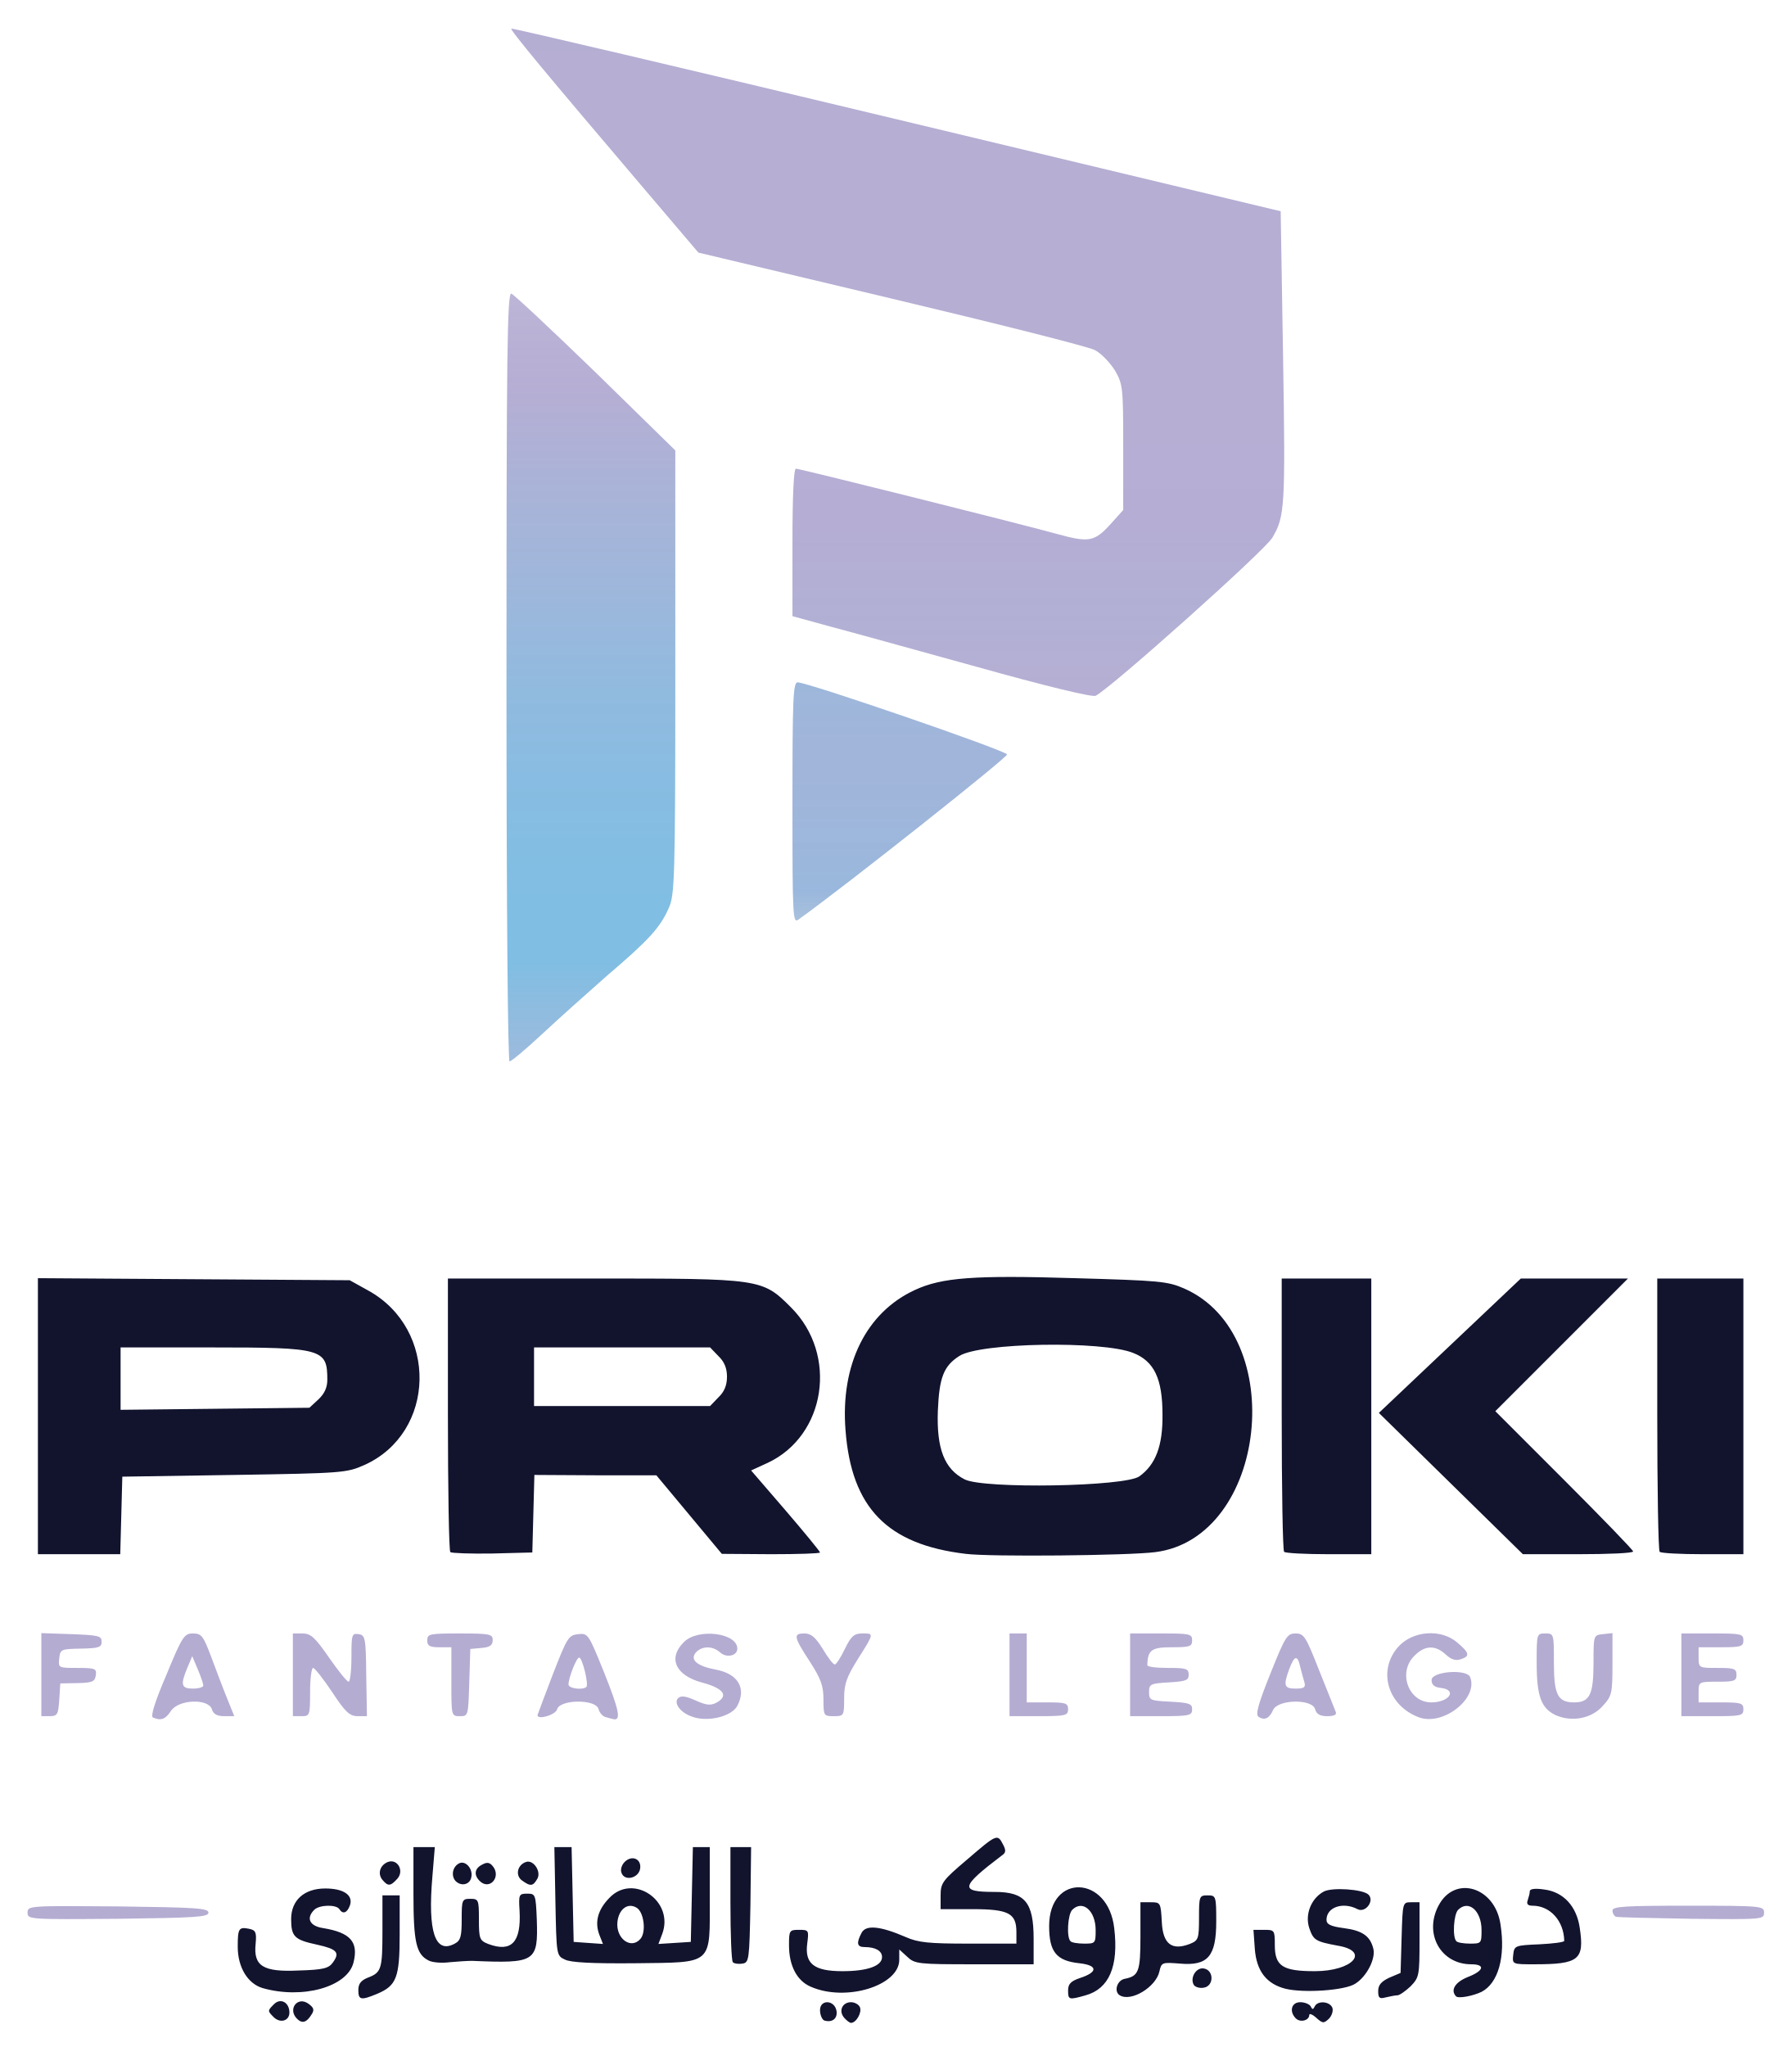
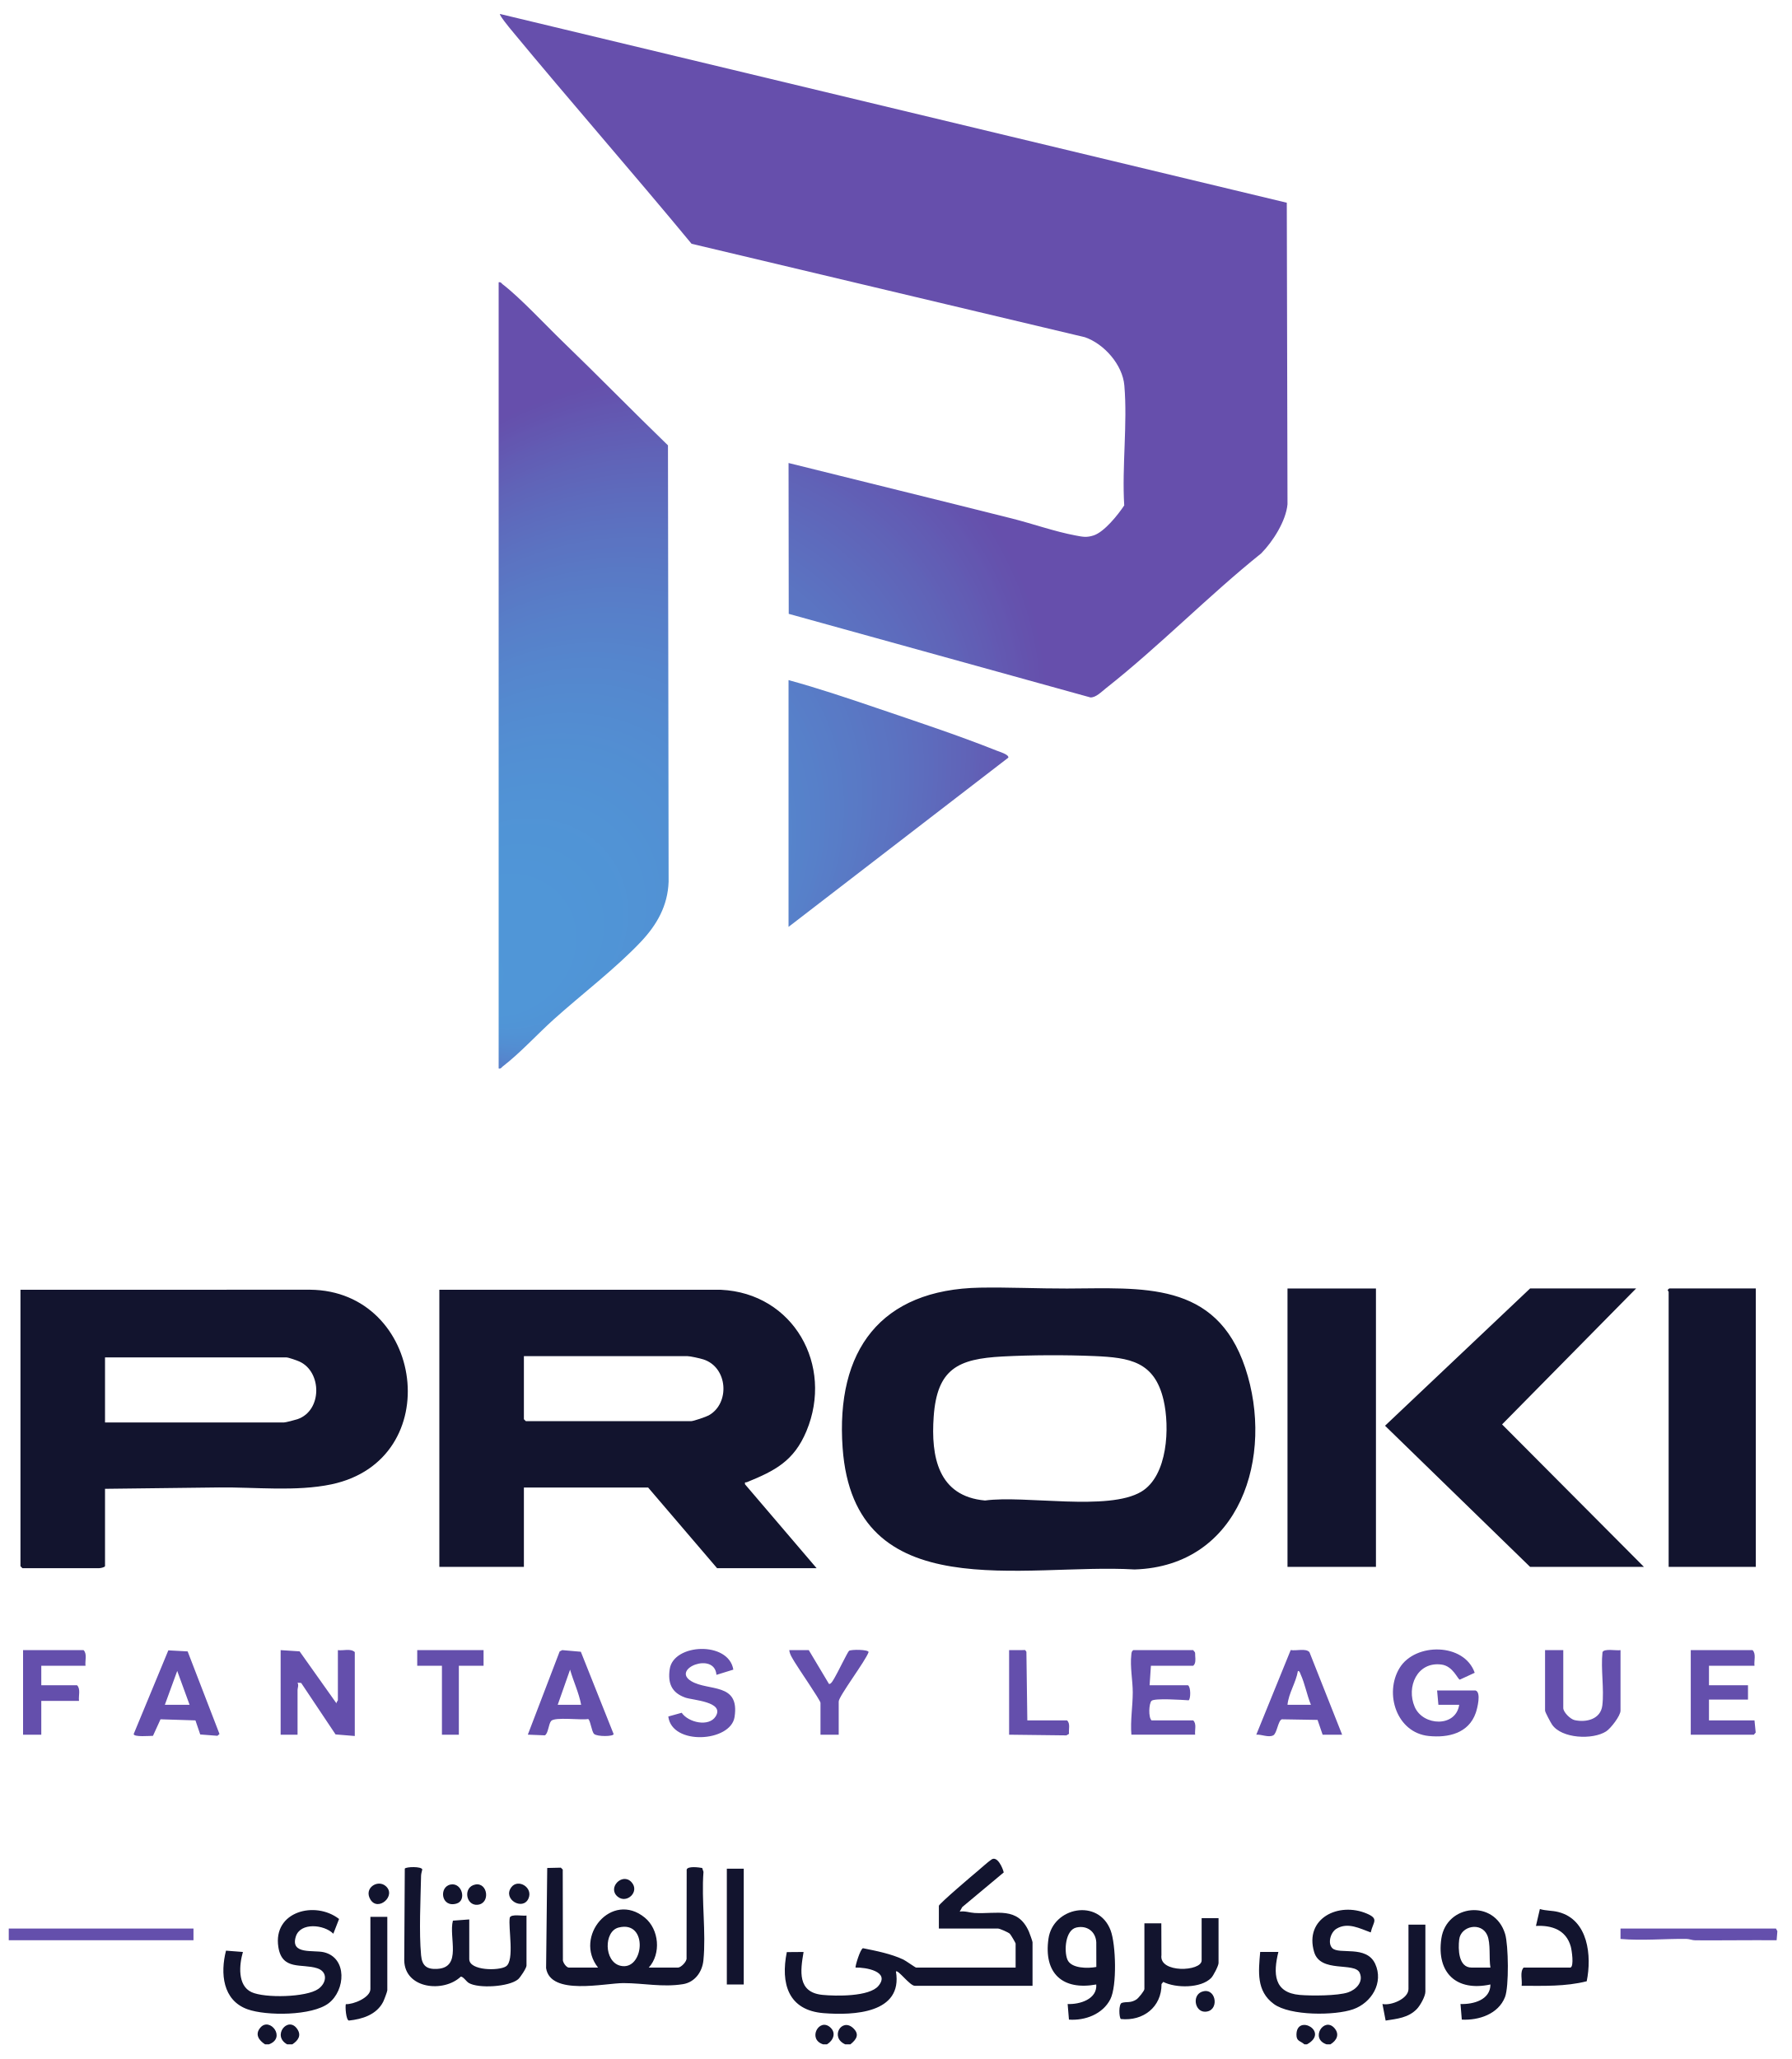
- <svg xmlns="http://www.w3.org/2000/svg" viewBox="0 0 520 594" fill-rule="evenodd">
+ <svg xmlns="http://www.w3.org/2000/svg" viewBox="60 137 476 547">
  <defs>
-     <linearGradient id="a" gradientUnits="userSpaceOnUse" x1="0" y1="8" x2="0" y2="202">
-       <stop offset="0" stop-color="#6A5AA6" stop-opacity=".494" />
-       <stop offset=".125" stop-color="#6B5BA7" stop-opacity=".494" />
-       <stop offset=".25" stop-color="#6B5BA7" stop-opacity=".494" />
-       <stop offset=".375" stop-color="#6B5BA7" stop-opacity=".494" />
-       <stop offset=".5" stop-color="#6B5BA7" stop-opacity=".494" />
-       <stop offset=".625" stop-color="#6B5BA7" stop-opacity=".494" />
-       <stop offset=".75" stop-color="#6A5BA8" stop-opacity=".498" />
-       <stop offset=".875" stop-color="#6764AC" stop-opacity=".51" />
-       <stop offset="1" stop-color="#6A5AA6" stop-opacity=".488" />
-     </linearGradient>
-     <linearGradient id="b" gradientUnits="userSpaceOnUse" x1="0" y1="85" x2="0" y2="307">
-       <stop offset="0" stop-color="#6958A4" stop-opacity=".443" />
-       <stop offset=".125" stop-color="#6B5BA7" stop-opacity=".494" />
-       <stop offset=".25" stop-color="#6070B5" stop-opacity=".533" />
-       <stop offset=".375" stop-color="#557FBF" stop-opacity=".565" />
-       <stop offset=".5" stop-color="#488AC8" stop-opacity=".592" />
-       <stop offset=".625" stop-color="#3F91CF" stop-opacity=".612" />
-       <stop offset=".75" stop-color="#3596D1" stop-opacity=".62" />
-       <stop offset=".875" stop-color="#3396D1" stop-opacity=".62" />
-       <stop offset="1" stop-color="#4A83C1" stop-opacity=".549" />
-     </linearGradient>
-     <linearGradient id="c" gradientUnits="userSpaceOnUse" x1="0" y1="198" x2="0" y2="267">
-       <stop offset="0" stop-color="#5180C0" stop-opacity=".565" />
-       <stop offset=".125" stop-color="#557EBF" stop-opacity=".565" />
-       <stop offset=".25" stop-color="#567ABC" stop-opacity=".557" />
-       <stop offset=".375" stop-color="#577ABC" stop-opacity=".557" />
-       <stop offset=".5" stop-color="#567CBE" stop-opacity=".561" />
-       <stop offset=".625" stop-color="#5480C1" stop-opacity=".569" />
-       <stop offset=".75" stop-color="#5281C1" stop-opacity=".573" />
-       <stop offset=".875" stop-color="#4F83C4" stop-opacity=".576" />
-       <stop offset="1" stop-color="#4C7EB8" stop-opacity=".482" />
-     </linearGradient>
+     <radialGradient id="a" cx="0" cy="0" r="210.908" fx="51.539" fy="154.502" gradientTransform="rotate(54.42 -114.635 413.272)scale(.94376 1.05624)" gradientUnits="userSpaceOnUse">
+       <stop offset="0" stop-color="#5097d7" />
+       <stop offset=".063" stop-color="#5096d7" />
+       <stop offset=".074" stop-color="#5096d7" />
+       <stop offset=".086" stop-color="#5096d7" />
+       <stop offset=".098" stop-color="#5095d7" />
+       <stop offset=".109" stop-color="#5095d6" />
+       <stop offset=".121" stop-color="#5094d6" />
+       <stop offset=".125" stop-color="#5094d6" />
+       <stop offset=".129" stop-color="#5094d6" />
+       <stop offset=".133" stop-color="#5194d6" />
+       <stop offset=".137" stop-color="#5193d5" />
+       <stop offset=".141" stop-color="#5193d5" />
+       <stop offset=".145" stop-color="#5193d5" />
+       <stop offset=".148" stop-color="#5193d5" />
+       <stop offset=".152" stop-color="#5192d5" />
+       <stop offset=".156" stop-color="#5192d5" />
+       <stop offset=".16" stop-color="#5192d4" />
+       <stop offset=".164" stop-color="#5191d4" />
+       <stop offset=".168" stop-color="#5191d4" />
+       <stop offset=".172" stop-color="#5290d4" />
+       <stop offset=".176" stop-color="#5290d3" />
+       <stop offset=".18" stop-color="#5290d3" />
+       <stop offset=".184" stop-color="#528fd3" />
+       <stop offset=".188" stop-color="#528fd3" />
+       <stop offset=".191" stop-color="#528fd2" />
+       <stop offset=".195" stop-color="#528ed2" />
+       <stop offset=".199" stop-color="#538ed2" />
+       <stop offset=".203" stop-color="#538dd2" />
+       <stop offset=".207" stop-color="#538dd1" />
+       <stop offset=".211" stop-color="#538cd1" />
+       <stop offset=".215" stop-color="#538cd1" />
+       <stop offset=".219" stop-color="#538bd0" />
+       <stop offset=".223" stop-color="#538bd0" />
+       <stop offset=".227" stop-color="#548ad0" />
+       <stop offset=".23" stop-color="#548acf" />
+       <stop offset=".234" stop-color="#5489cf" />
+       <stop offset=".238" stop-color="#5489cf" />
+       <stop offset=".242" stop-color="#5488ce" />
+       <stop offset=".246" stop-color="#5587ce" />
+       <stop offset=".25" stop-color="#5587ce" />
+       <stop offset=".254" stop-color="#5586cd" />
+       <stop offset=".258" stop-color="#5586cd" />
+       <stop offset=".262" stop-color="#5585cd" />
+       <stop offset=".266" stop-color="#5684cc" />
+       <stop offset=".27" stop-color="#5684cc" />
+       <stop offset=".273" stop-color="#5683cb" />
+       <stop offset=".277" stop-color="#5682cb" />
+       <stop offset=".281" stop-color="#5682ca" />
+       <stop offset=".285" stop-color="#5781ca" />
+       <stop offset=".289" stop-color="#5780ca" />
+       <stop offset=".293" stop-color="#5780c9" />
+       <stop offset=".297" stop-color="#577fc9" />
+       <stop offset=".301" stop-color="#587ec8" />
+       <stop offset=".305" stop-color="#587dc8" />
+       <stop offset=".309" stop-color="#587dc7" />
+       <stop offset=".313" stop-color="#587cc7" />
+       <stop offset=".316" stop-color="#587bc6" />
+       <stop offset=".32" stop-color="#597ac6" />
+       <stop offset=".324" stop-color="#597ac5" />
+       <stop offset=".328" stop-color="#5979c5" />
+       <stop offset=".332" stop-color="#5978c4" />
+       <stop offset=".336" stop-color="#5a77c4" />
+       <stop offset=".34" stop-color="#5a76c3" />
+       <stop offset=".344" stop-color="#5a75c3" />
+       <stop offset=".348" stop-color="#5b74c2" />
+       <stop offset=".352" stop-color="#5b74c2" />
+       <stop offset=".355" stop-color="#5b73c1" />
+       <stop offset=".359" stop-color="#5b72c1" />
+       <stop offset=".363" stop-color="#5c71c0" />
+       <stop offset=".367" stop-color="#5c70c0" />
+       <stop offset=".371" stop-color="#5c6fbf" />
+       <stop offset=".375" stop-color="#5d6ebe" />
+       <stop offset=".379" stop-color="#5d6dbe" />
+       <stop offset=".383" stop-color="#5d6cbd" />
+       <stop offset=".387" stop-color="#5d6bbd" />
+       <stop offset=".391" stop-color="#5e6abc" />
+       <stop offset=".395" stop-color="#5e69bb" />
+       <stop offset=".398" stop-color="#5e68bb" />
+       <stop offset=".402" stop-color="#5f67ba" />
+       <stop offset=".406" stop-color="#5f66b9" />
+       <stop offset=".41" stop-color="#5f65b9" />
+       <stop offset=".414" stop-color="#6064b8" />
+       <stop offset=".418" stop-color="#6063b7" />
+       <stop offset=".422" stop-color="#6062b7" />
+       <stop offset=".426" stop-color="#6160b6" />
+       <stop offset=".43" stop-color="#615fb5" />
+       <stop offset=".434" stop-color="#615eb5" />
+       <stop offset=".438" stop-color="#625db4" />
+       <stop offset=".441" stop-color="#625cb3" />
+       <stop offset=".445" stop-color="#625bb3" />
+       <stop offset=".449" stop-color="#6359b2" />
+       <stop offset=".453" stop-color="#6358b1" />
+       <stop offset=".457" stop-color="#6357b0" />
+       <stop offset=".461" stop-color="#6456b0" />
+       <stop offset=".465" stop-color="#6454af" />
+       <stop offset=".469" stop-color="#6453ae" />
+       <stop offset=".473" stop-color="#6552ad" />
+       <stop offset=".477" stop-color="#6551ad" />
+       <stop offset=".48" stop-color="#6550ac" />
+       <stop offset=".484" stop-color="#664fac" />
+       <stop offset="1" stop-color="#664fac" />
+     </radialGradient>
  </defs>
-   <path fill="url(#a)" d="M283.5 193.5C265.4 188.5 245.9 183.1 240.2 181.6L230 178.8 230 157.4C230 143.5 230.4 136 231 136C232.1 136 294.2 151.5 307 155C316.1 157.5 317.7 157.2 322.4 152L326 148 326 129.8C326 112.4 325.9 111.5 323.6 107.5C322.2 105.3 319.7 102.6 317.8 101.6C316 100.6 289.3 93.9 258.6 86.6L202.7 73.3 186.2 53.9C158.3 21.1 148 8.7 148.4 8.3C148.6 8.1 198.9 19.9 260.2 34.6L371.7 61.3 372.4 103.9C373.1 147.2 372.9 149.9 369.3 156C367.2 159.7 322.4 199.7 318 201.9C317.1 202.4 303.1 199 283.5 193.5Z" />
-   <path fill="url(#b)" d="M147 196.4C147 102.7 147.2 84.9 148.4 85.2C149.1 85.4 160.1 95.7 172.9 108.1L196 130.7 196 195.1C196 255.3 195.8 259.8 194.1 263.5C191.6 269.2 188.3 272.8 176.1 283.2C170.3 288.3 161.8 295.9 157.2 300.2C152.6 304.5 148.4 308 147.9 308C147.4 308 147 264.8 147 196.4Z" />
-   <path fill="url(#c)" d="M230 233.1C230 202.7 230.2 198 231.5 198C234.4 198 290.6 217.3 292.3 218.9C292.8 219.5 246 256.6 231.8 266.8C230.1 268.1 230 266.7 230 233.1Z" />
-   <path fill="#12142E" d="M79.5 585.4C77.6 583.5 77.6 583.5 79.6 581.5C81.5 579.7 84 581.1 84 584C84 586.4 81.4 587.2 79.5 585.4ZM86.2 585.8C83.4 583 86.4 579.1 89.6 581.5C91.1 582.6 91.3 583.3 90.4 584.6C89 586.9 87.7 587.3 86.2 585.8ZM239.2 586.3C238.6 586 238 584.7 238 583.3C238 580.1 242.3 580.3 242.8 583.6C243.1 585.8 241.5 587 239.2 586.3ZM245 585.5C243.3 583.5 244.5 581 247 581C248.1 581 249.3 581.7 249.6 582.5C250.2 584 248.5 587 247 587C246.6 587 245.7 586.3 245 585.5ZM376.1 585.7C374.1 583.7 374.8 581 377.4 581C378.7 581 380.1 581.6 380.4 582.2C380.9 583.2 381.1 583.2 381.6 582.2C382.4 580.5 385.9 580.7 386.7 582.6C387 583.4 386.6 584.9 385.7 585.8C384.2 587.2 383.9 587.2 382 585.5C380.9 584.5 380 584.2 380 584.7C380 586.3 377.4 587 376.1 585.7ZM104 577.5C104 575.6 104.8 574.7 106.7 573.9C110.7 572.4 111 571.5 111 560.2L111 550 113.5 550L116 550 116 561.3C116 573.9 115.1 576.2 109.4 578.6C104.8 580.5 104 580.4 104 577.5ZM310 577.6C310 575.7 310.8 574.9 313.4 574C318.7 572.3 318.7 570.3 313.3 569.7C306.6 569 304.5 566.4 304.5 558.9C304.5 543.5 321.7 544.1 323.4 559.6C324.7 570.6 321.9 577.1 315.1 579C310.2 580.4 310 580.3 310 577.6ZM325 579C323.2 577.9 324.2 574.6 326.5 574.2C330.5 573.4 331 572.1 331 561.9L331 552 334 552C336.8 552 336.9 552.1 337.2 557.7C337.5 564.1 340.1 566.1 345.3 564.1C347.8 563.1 348 562.7 348 556.5C348 550.2 348.1 550 350.5 550C352.9 550 353 550.2 353 557.5C353 567.7 350.6 570.5 342.5 569.8C337.3 569.4 337.1 569.4 336.5 572.1C335.5 576.6 328.3 581 325 579ZM400 577.8C400 576 400.9 575 403.2 573.9L406.5 572.5 406.8 562.2C407.1 552.1 407.1 552 409.5 552L412 552 412 562.9C412 573.3 411.9 573.8 409.4 576.4C407.9 577.8 406.2 579 405.6 579C405 579 403.5 579.3 402.2 579.6C400.4 580.1 400 579.8 400 577.8ZM422.6 579.3C420.9 577.5 422.3 575.2 426 573.7C430.7 571.9 431.2 570 427 570C418.2 570 413.2 561.2 417.5 553C422.2 544 433.9 547.5 435.5 558.4C437 568 434.8 575.5 430 578C427.5 579.2 423.3 580 422.6 579.3ZM76.2 576.9C71.9 575.6 69 570.9 69 564.9C69 559.6 69.3 559.1 72.3 559.7C74.2 560.1 74.5 560.7 74.2 564C73.5 570.5 76.3 572.3 86.7 571.8C93.7 571.6 95.4 571.2 96.6 569.5C98.7 566.6 97.9 565.6 92 564.3C85.5 562.9 84.5 562 84.5 556.9C84.5 551.4 88.3 548 94.4 548C99.7 548 102.5 549.9 101.6 552.8C100.8 555.1 99.5 555.6 98.5 554C97.6 552.6 92.7 552.7 91.2 554.2C88.8 556.6 89.8 558.9 93.8 559.5C101.7 560.8 104.1 563.5 102.6 569.5C100.8 576.6 87.8 580.2 76.2 576.9ZM235.3 576.5C231.3 574.8 229 570.4 229 564.5C229 560.2 229.1 560 231.9 560C234.7 560 234.8 560.1 234.3 563.9C233.5 569.8 236.2 572 244.5 572C251.7 572 256 570.5 256 567.9C256 566.1 254.1 565 250.9 565C248.7 565 248.5 563.8 250.1 560.8C251.4 558.5 255.5 558.9 262.9 562.1C266.5 563.7 269.6 564 281.1 564L295 564 295 560.7C295 555.2 292.8 554 282.2 554L273 554 273 550.1C273 546.4 273.5 545.7 280.7 539.6C289.3 532.2 289.5 532.1 291.1 535.2C292 536.9 292 537.6 290.8 538.4C278.7 547.6 278.4 549 288.7 549C297.5 549 300 552 300 562.6L300 570 282.8 570C266.5 570 265.5 569.9 263.3 567.8L261 565.7 261 568.7C261 576.2 245.5 581 235.3 576.5ZM373.1 577.1C367.6 575.7 364.7 572 364.2 565.6L363.8 560 366.9 560C369.9 560 370 560.1 370 564.4C370 570.5 372.2 572 381.6 572C392.6 572 397.8 566.2 388.3 564.6C381.8 563.4 381.2 563 380 559.5C378.7 555.6 380.5 550.9 384.2 548.9C386.6 547.6 395.6 548.2 397.2 549.8C399 551.6 396.3 555.2 394 554C389.8 551.8 385 553.4 385 557.1C385 558.4 386.2 559 390 559.5C395.4 560.2 397.7 561.8 398.6 565.5C399.3 568.4 396.7 573.5 393.4 575.6C390.5 577.6 378.4 578.4 373.1 577.1ZM346.5 576C345.3 574 347.1 570.9 349.3 571.2C352.4 571.6 352.4 576.4 349.3 576.8C348.2 577 346.9 576.6 346.5 576ZM124.4 568.9C120.8 567.1 120 563.6 120 549.5L120 536 123.1 536L126.2 536 125.5 544.5C124.1 560.6 126.3 567.1 132 564C133.7 563.1 134 561.9 134 557C134 551.3 134.1 551 136.5 551C138.9 551 139 551.3 139 557C139 562.6 139.2 563.1 141.7 564.1C148.4 566.6 151.3 563.7 150.8 554.5C150.5 549.8 150.6 549.5 153 549.5C155.4 549.5 155.5 549.7 155.8 557C156.2 569.3 155.5 569.8 137 569C135.6 569 132.7 569.2 130.5 569.4C128.3 569.7 125.5 569.5 124.4 568.9ZM163.9 568.6C161.5 567.5 161.5 567.2 161.2 551.7L160.9 536 163.4 536L165.9 536 166.2 549.8L166.5 563.5 170.7 563.8L175 564.1 173.9 561.3C172.6 557.7 173.5 554.2 176.8 550.8C183.7 543.4 195.8 551.6 192.2 561.2L191.1 564.1 195.8 563.8L200.5 563.5 200.8 549.8L201.1 536 203.5 536L206 536 206 550.4C206 570.5 207.3 569.4 184.2 569.7C172 569.8 165.5 569.5 163.9 568.6ZM212.7 569.4C212.3 569 212 561.3 212 552.3L212 536 215 536L218 536 217.8 552.8C217.5 568.7 217.4 569.5 215.5 569.8C214.3 570 213.1 569.8 212.7 569.4ZM439.2 567.2C439.5 564.6 439.7 564.5 446.8 564.2C450.7 564 454 563.6 454 563.2C453.9 557.5 450 553 444.8 553C443.4 553 443 552.5 443.4 551.4C443.7 550.5 444 549.4 444 548.8C444 548.1 445.6 547.9 448.2 548.3C453.8 549 457.6 553.2 458.5 559.4C459.9 568.7 458.3 570 445.3 570C438.9 570 438.9 570 439.2 567.2ZM185.9 562.6C187.6 560.6 186.9 554.9 184.8 553.6C182.2 552 179.6 554 179.2 557.7C178.7 562.6 183.2 565.8 185.9 562.6ZM318 560.1C318 554.4 314.2 551.2 311.2 554.2C309.9 555.5 309.5 562.2 310.7 563.3C311 563.7 312.8 564 314.7 564C317.9 564 318 563.9 318 560.1ZM430 560.1C430 554.4 426.2 551.2 423.2 554.2C421.9 555.5 421.5 562.2 422.7 563.3C423 563.7 424.8 564 426.7 564C429.9 564 430 563.9 430 560.1ZM111 545.5C109.5 543.7 110.3 541.2 112.6 540.3C115.4 539.3 117.4 542.9 115.3 545.2C113.3 547.4 112.6 547.4 111 545.5ZM132.1 545.7C130.8 544 131.5 541.4 133.5 540.6C135.3 540 137.3 542.4 136.8 544.7C136.4 547 133.7 547.5 132.1 545.7ZM139.2 545.8C137.5 544.1 137.7 542.2 139.9 541.1C141.3 540.3 142.1 540.4 143 541.5C145.6 544.6 142.1 548.7 139.2 545.8ZM151.4 545.6C149.5 544.1 150.2 541.1 152.7 540.3C154.8 539.6 157.1 543 156 545.1C154.7 547.4 154 547.5 151.4 545.6ZM180.4 543.5C180 542.6 180.4 541.2 181.3 540.3C183.4 538.2 186.2 539.4 185.8 542.2C185.4 545 181.3 546 180.4 543.5ZM280.3 450.9C257.5 448.2 247.1 437.5 245.4 415C243.9 396 251.4 380.8 265.6 374.3C273.4 370.7 282.7 370 312 370.9C336.5 371.6 338.9 371.8 343.7 373.9C374.2 387.3 367.8 446.3 335.3 450.4C327.7 451.4 287.3 451.8 280.3 450.9ZM11 411L11 370.9 56.2 371.2L101.5 371.5 106.9 374.5C127.2 385.7 126.6 415.7 105.8 425.1C100.6 427.4 99.6 427.5 68 428L35.5 428.5 35.2 439.8L34.9 451 23 451L11 451 11 411ZM130.7 450.4C130.3 450 130 432 130 410.3L130 371 171.8 371C221 371 221.2 371 229.6 379.4C243.3 393.1 239.7 416.6 222.8 424.5L218 426.7 228 438.3C233.5 444.7 238 450.2 238 450.5C238 450.8 231.6 451 223.8 451L209.5 450.9 200 439.5L190.5 428.1 172.8 428.1L155.1 428 154.8 439.2L154.5 450.5 142.9 450.8C136.6 450.9 131.1 450.7 130.7 450.4ZM372.7 450.3C372.3 450 372 432 372 410.3L372 371 385 371L398 371 398 411L398 451 385.7 451C378.9 451 373 450.7 372.7 450.3ZM421.1 430.5L400.2 410 420.8 390.5L441.4 371 457 371L472.5 371 453.2 390.3L434 409.5 454 429.5C465 440.5 474 449.8 474 450.2C474 450.7 466.8 451 458 451L442 451 421.1 430.5ZM481.7 450.3C481.3 450 481 432 481 410.3L481 371 493.5 371L506 371 506 411L506 451 494.2 451C487.7 451 482 450.7 481.7 450.3ZM330.7 428.4C335.4 425 337.5 419.6 337.4 410.5C337.4 400.1 335 395 328.9 392.6C320 389 284.3 389.6 278.4 393.5C273.9 396.4 272.6 399.7 272.2 409.4C271.8 420.4 274.1 426.3 280 429.3C285.6 432.1 326.6 431.4 330.7 428.4ZM92.4 406.1C94.2 404.4 95 402.6 95 400.4C95 391.4 93.7 391 61.5 391L35 391 35 400L35 409.1 62.4 408.8L89.8 408.5 92.4 406.1ZM208.5 405.5C210.2 403.9 211 402 211 399.5C211 397 210.2 395.1 208.5 393.5L206.1 391 180.5 391L155 391 155 399.5L155 408 180.5 408L206.1 408 208.5 405.5Z" />
-   <path fill="#6956A4" fill-opacity=".49" d="M8 555C8 553 8.4 553 34.2 553.2C56.8 553.5 60.5 553.7 60.5 555C60.5 556.3 56.8 556.5 34.2 556.8C8.4 557 8 557 8 555ZM469 556.2C468.5 556 468 555.2 468 554.4C468 553.2 471.7 553 490 553C511.4 553 512 553.1 512 555C512 557 511.5 557 491 556.8C479.5 556.6 469.6 556.4 469 556.2ZM44.4 498.4C43.6 498.1 45 493.7 48.3 486C52.9 474.8 53.5 474 56 474C58.5 474 59 474.7 61.3 480.8C62.7 484.5 64.7 489.9 65.9 492.8L68 498 65.1 498C63 498 61.9 497.4 61.5 496C60.5 492.8 51.8 493.1 49.6 496.5C48 498.9 46.8 499.4 44.4 498.4ZM175.9 498.3C174.9 498.1 174 497 173.7 495.9C172.9 493 162.5 493.1 161.7 496C161.3 497.6 156 499.2 156 497.7C156 497.6 158 492.3 160.4 486C164.6 475.2 165 474.5 167.8 474.2C170.7 473.9 170.8 474.1 175.4 485.5C179.6 496 180.3 499.2 178.2 498.9C177.8 498.8 176.8 498.6 175.9 498.3ZM200.5 498C197.3 496.8 195.5 494.1 196.8 492.8C197.6 492 198.9 492.1 201.8 493.4C204.9 494.8 206.2 495 207.9 494.1C211.6 492.1 210.1 489.9 203.6 488.2C196 486.1 193.8 481.1 198.5 476.5C202.5 472.4 214 473.8 214 478.4C214 480.5 210.9 481.2 209 479.5C206.8 477.5 203.6 477.6 201.9 479.6C200.2 481.7 202.4 483.5 207.8 484.5C214.2 485.7 216.7 489.9 214 495C212.3 498.2 205 499.9 200.5 498ZM365.3 498.2C364.3 497.6 365.2 494.4 368.7 485.7C373 474.9 373.6 474 376 474C378.5 474 379 474.9 382.9 484.8C385.3 490.7 387.4 496.1 387.7 496.8C388 497.6 387.2 498 385.2 498C383.1 498 382.1 497.4 381.7 496C380.9 492.9 370.9 493.1 369.5 496.2C368.4 498.7 367 499.3 365.3 498.2ZM412 498.4C402.8 495.1 399.7 484.8 405.8 477.9C410 473.2 418.1 472.6 422.8 476.5C426.5 479.6 426.8 480.6 423.9 481.5C422.5 482 421.1 481.5 419.6 480.1C416.6 477.3 413.5 477.4 410.5 480.5C405.6 485.3 408.8 494 415.4 494C420.6 494 423.1 490.4 418.2 489.8C416.3 489.6 415.5 488.9 415.5 487.5C415.5 485 425.8 484.2 426.7 486.7C429.1 492.8 419 500.8 412 498.4ZM451.5 497.7C447.3 495.7 446 492.2 446 482.5C446 474.1 446 474 448.5 474C451 474 451 474.1 451 482.4C451 491.8 452.1 494 456.9 494C461.4 494 462.5 491.7 462.5 482.6C462.5 474.5 462.5 474.5 465.2 474.2L468 473.9 468 482.9C468 491.4 467.8 492.2 465.2 495C462 498.7 456.2 499.8 451.5 497.7ZM12 486L12 473.9 20.8 474.2C28.6 474.5 29.5 474.7 29.5 476.4C29.5 478 28.7 478.3 23.5 478.4C17.7 478.5 17.5 478.6 17.2 481.2C16.9 484 16.9 484 22.5 484C27.7 484 28.1 484.2 27.8 486.2C27.5 488 26.8 488.3 22.5 488.4L17.5 488.5 17.2 493.2C16.9 497.5 16.7 498 14.4 498L12 498 12 486ZM85 486L85 474 87.8 474C90.2 474 91.4 475.1 95.5 481C98.2 484.9 100.7 488 101.2 488C101.6 488 102 484.8 102 480.9C102 474.3 102.1 473.9 104.1 474.2C106 474.5 106.2 475.2 106.3 486.3L106.5 498 103.8 498C101.5 498 100.2 496.8 96.4 491C93.8 487.1 91.3 484 90.9 484C90.4 484 90 487.1 90 491C90 497.8 89.9 498 87.5 498L85 498 85 486ZM131 488L131 478 127.5 478C124.7 478 124 477.6 124 476C124 474.1 124.7 474 133.5 474C142.2 474 143 474.2 143 475.9C143 477.4 142.2 478 139.8 478.2L136.5 478.5 136.2 488.2C135.9 497.9 135.9 498 133.5 498C131 498 131 498 131 488ZM239 493.2C239 489.2 238.3 487.2 235 482.1C230.3 474.9 230.2 474 233.5 474C235.4 474 236.7 475.1 238.8 478.5C240.3 481 241.8 483 242.3 483C242.7 483 244 481 245.2 478.5C247 474.8 247.9 474 250.2 474C253.7 474 253.8 473.8 249 481.4C245.7 486.7 245 488.6 245 492.9C245 497.9 244.9 498 242 498C239.1 498 239 497.9 239 493.2ZM293 486L293 474 295.5 474L298 474 298 484L298 494 304 494C309.3 494 310 494.2 310 496C310 497.8 309.3 498 301.5 498L293 498 293 486ZM328 486L328 474 337 474C345.3 474 346 474.1 346 476C346 477.8 345.3 478 340.1 478C334.2 478 333.1 478.8 333 483.2C333 483.7 335.7 484 339 484C344.3 484 345 484.2 345 486C345 487.6 344.2 487.9 339.2 488.2C333.9 488.5 333.5 488.7 333.5 491C333.5 493.4 333.8 493.5 339.8 493.8C345.2 494.1 346 494.4 346 496C346 497.8 345.3 498 337 498L328 498 328 486ZM488 486L488 474 497 474C505.3 474 506 474.1 506 476C506 477.8 505.3 478 499.5 478L493 478 493 481C493 484 493.1 484 498.5 484C503.3 484 504 484.2 504 486C504 487.8 503.3 488 498.5 488C493.1 488 493 488 493 491L493 494 499.5 494C505.3 494 506 494.2 506 496C506 497.9 505.3 498 497 498L488 498 488 486ZM59 489.1C59 488.6 58.3 486.5 57.4 484.4L55.8 480.6 54.4 483.9C52.3 488.9 52.6 490 56 490C57.6 490 59 489.6 59 489.1ZM170.2 489.5C170.9 488.7 169 481 168.1 481C167.3 481 165 486.9 165 488.8C165 490 169.2 490.5 170.2 489.5ZM378.6 488.2C378.3 487.3 377.8 485.3 377.4 483.8C376.6 480.1 375.7 480.3 374.2 484.3C372.4 489.2 372.7 490 376.1 490C378.5 490 379 489.6 378.6 488.2Z" />
+   <path fill="#12142e" d="M131.453 680.102h-1.039c-1.687-1.09-2.766-2.7-1.2-4.48 2.49-2.829 6.891 2.765 2.24 4.48m154.487 0h-1.382c-4.133-1.84-.954-7.133 2.09-4.332 1.804 1.66.913 3.039-.708 4.332m-148.269 0h-1.383c-4.086-2.254.168-7.547 2.613-4.168 1.282 1.773.336 3.136-1.23 4.168m269.582 0h-.692c-1.113-.973-2.132-.774-2.113-2.594.063-5.602 8.88-.754 2.805 2.594" />
+   <path fill="#12142e" d="M413.477 680.102h-1.04c-4.488-1.52-.636-7.391 2.083-4.329 1.484 1.676.609 3.325-1.043 4.329m-133.754 0h-1.04c-4.238-1.36-1.038-7.153 1.91-4.5 1.653 1.488.778 3.496-.87 4.5M199.191 497.27v16.765l.52.516h43.894c.645 0 3.973-1.145 4.684-1.535 5.703-3.149 5.14-12.766-1.41-14.871-.89-.286-3.516-.875-4.313-.875Zm-22.464-17.625 74.824.003c19.254.907 30.015 20.067 22.703 37.559-3.332 7.961-8.36 10.516-15.82 13.559-.329.132-.614-.196-.497.554l19.02 22.285h-26.441l-18.317-21.425h-33.008v21.082h-22.464Zm149.582 17.726c-11.727.629-17.34 3.23-18.243 15.973-.757 10.633 1.168 21.172 13.653 22.285 10.597-1.465 32.719 2.933 41.527-2.356 7.047-4.234 7.57-17.14 5.895-24.328-2.395-10.261-9.012-11.285-18.383-11.687-7.64-.332-16.813-.293-24.45.113m-5.917-18.289c7.648-.133 15.433.254 23.113.234 19.867-.05 39.574-2.156 47.336 21.063 7.828 23.414-1.3 52.672-29.383 53.57-29.32-1.75-74.527 10.442-77.586-32.316-1.848-25.867 10.067-42.078 36.52-42.551M87.902 514.898h47.524c.46 0 3.004-.664 3.617-.875 6.617-2.273 6.512-12.62.484-15.324-.62-.281-2.902-1.082-3.41-1.082H87.902Zm0 17.625v20.563c-.218.336-1.242.52-1.554.52H65.957l-.52-.52v-73.441l76.918-.016c30.348.258 36.493 45.21 5.704 51.703-9.414 1.984-20.36.715-29.899.828Zm406.793-53.226-35.613 36.117 37.688 37.848h-30.243l-38.543-37.496 38.543-36.47Zm-69.125 73.965h-23.5V479.3h23.5Zm100.922-73.965v73.965h-23.156v-73.098c0-.121-.613-.387.172-.867ZM309.445 643.293c.188-.66 8.91-8.074 10.203-9.148 1.067-.887 2.747-2.442 3.778-3.141 1.547-1.055 2.988 2.234 3.25 3.433l-11.016 9.196-.683 1.215c1.375-.235 2.656.285 3.957.359 5.925.344 11.437-1.812 14.425 4.934.18.41.97 2.613.97 2.832v11.578H303.05c-1.328 0-4.469-4.375-5.012-3.801 1.875 11.16-11.293 11.691-19.195 11.07-9.485-.746-11.473-7.937-9.801-16.218l4.457-.036c-.863 5.047-1.695 10.723 5.016 11.399 3.554.355 12.472.512 14.879-2.395 3.183-3.84-3.438-4.945-6.07-4.863-.204-.187 1.23-4.941 1.952-5.14 3.532.71 7.461 1.48 10.723 3.011.625.29 3.195 2.133 3.395 2.133h26.44v-6.395c0-.152-1.276-2.343-1.546-2.597-.414-.387-2.68-1.375-3.121-1.375h-15.723Zm-85.113 5.789c-3.934 1.016-3.883 9.016.43 10.129 6.363 1.637 7.64-12.215-.43-10.129m-5.441 10.629c-6.547-8.258 3.648-20.426 12.414-13.277 3.816 3.113 4.402 9.617 1.066 13.277h7.777c.747 0 2.41-1.606 2.262-2.578l.031-23.469c.317-.965 3.207-.578 4.121-.414l.344 1.04c-.582 7.546.723 16.097-.023 23.515-.309 3.07-2.274 5.812-5.438 6.316-5.46.867-10.488-.281-15.812-.285-4.934-.004-19.399 3.434-20.543-3.973l.3-26.613 3.614-.082.508.5.043 23.8c-.168.755.918 2.243 1.562 2.243Zm-34.215-12.789v10.543c0 3.11 7.941 3.16 9.773 1.914 2.328-1.59.531-10.266.988-12.926.352-1.074 3.47-.379 4.446-.566v13.304c0 .649-1.64 3.133-2.238 3.637-2.43 2.027-10.528 2.496-13.09.977-.688-.407-1.438-1.688-2.125-1.688-4.535 4.324-14.887 3.278-15.028-4.312l.145-24.383c.36-.516 4.445-.625 4.648.223-.11.562-.312 1.097-.324 1.683-.129 6.336-.566 14.992.004 21.113.262 2.786 1.492 3.786 4.32 3.618 6.664-.387 2.97-8.426 4.14-12.813Zm214.972 8.641c-1.398 5.664-1.28 10.816 5.692 11.417 3.047.262 10.047.258 12.824-.68 2.129-.718 4.168-2.796 3.082-5.202-1.336-2.957-10.422.164-12.101-5.524-2.653-8.972 6.55-13.39 14.003-10.203 3.313 1.418 1.668 2.2 1.036 5.004-2.891-1.035-6.086-2.809-9.102-.98-1.59.96-2.387 3.87-1.11 5.152 1.805 1.805 9.063-.879 11.391 4.164 2.313 5.004-.957 10.355-5.828 12.07-4.914 1.73-16.777 1.77-21.094-1.394-4.703-3.45-4.07-8.633-3.628-13.824Zm-279.601-.348 4.492.351c-.98 3.344-1.504 8.914 2.285 10.672 3.512 1.633 14.563 1.399 17.739-.847 2.28-1.618 2.57-4.598-.317-5.508-4.101-1.293-9.297.676-10.289-5.613-1.496-9.477 9.77-12.407 16.129-7.47l-1.527 3.919c-2.41-2.446-8.758-3.11-9.965.754-1.531 4.89 4.703 3.504 7.469 4.168 6.234 1.496 5.746 10.09 1.257 13.543-4.379 3.367-16.55 3.418-21.582 1.597-6.617-2.386-7.226-9.59-5.691-15.566" />
+   <path fill="#644fac" d="m134.563 575.379 5.035.324 9.82 13.848c-.102-.356.352-.742.352-.864V575.38c1.433.2 3.394-.52 4.492.52v22.292l-5.11-.421-9.129-13.668-.968-.079c.367.72 0 1.473 0 1.899v11.922h-4.493Zm0 0" />
+   <path fill="#12142e" d="M455.984 659.71c-.437-2.526.133-6.42-.859-8.644-1.582-3.523-7.008-2.476-7.441 1.207-.293 2.477-.239 7.438 3.289 7.438Zm-7.605 13.83-.344-4.15c3.395.118 7.945-1.085 7.95-5.187-8.993 1.926-14.364-3.039-13.044-12.18 1.329-9.175 14.149-10.523 16.95-1.23.89 2.95 1.05 14.004-.036 16.762-1.773 4.52-6.96 6.218-11.476 5.984M345.98 649.07c-2.96.676-3.308 6.2-2.406 8.477.977 2.465 5.52 2.422 7.707 2l-.015-6.578c-.172-2.848-2.477-4.54-5.286-3.899m-1.976 24.465-.344-4.144c3.203.148 7.895-1.282 7.602-5.188-8.989 1.64-14.024-2.988-12.696-12.18 1.204-8.343 13.278-10.8 16.516-2.18 1.406 3.743 1.711 14.766-.078 18.274-2.031 3.985-6.746 5.735-11 5.418" />
+   <path fill="#644fac" d="M452.012 586.094c1.59.445.492 4.758.078 5.953-1.89 5.426-7.297 6.676-12.516 6.14-8.496-.87-11.87-11.289-7.719-18.078 4.153-6.785 17.184-6.703 19.954 1.286l-3.954 1.824c-.558-.059-1.789-3.598-4.859-4.008-6.473-.86-9.433 5.941-7.121 11.266 2.21 5.09 10.926 5.48 11.816-.582h-5.53l-.345-3.801Zm0 0" />
+   <path fill="#12142e" d="M383.75 646.578V658.5c0 .719-1.36 3.344-1.934 3.941-2.71 2.82-9.445 2.758-12.757 1.079l-.461.562c.058 6.121-4.903 9.914-10.79 9.3-.511-.355-.652-4.007.247-4.292 1.27-.395 2.336.113 3.906-.93.535-.355 2.09-2.273 2.09-2.746v-17.453l4.496-.004.031 8.43c-.707 4.883 10.68 4.398 10.68 1.422v-11.23Zm0 0" />
+   <path fill="#644fac" d="m365.781 579.527-.347 5.184h10.195c.8.504.726 3.613.183 3.996-1.609-.098-9.085-.629-9.87.145-.7.691-.876 4.375.011 5.191h11.059c.984.91.363 2.566.52 3.8h-16.938c-.309-3.765.36-7.507.363-11.25.004-3.116-.758-6.788-.379-10.023.059-.5.043-.886.535-1.191h15.899l.465.574c.097.313.043.645.07.965.074.86.172 2.078-.535 2.61Zm160.364 0H514.05v5.184h10.367v3.8H514.05v5.532h12.094l.32 3.238-.492.563H509.21v-22.465h16.418c1.012 1.004.34 2.816.516 4.148m-50.804-4.148v15.383c0 1.105 1.887 2.96 3.012 3.21 3.117.688 6.921-.242 7.363-3.894.527-4.363-.445-9.664.043-14.133.355-1.086 3.773-.363 4.789-.566v16.074c0 1.379-2.613 4.738-3.817 5.512-3.562 2.293-11.843 1.941-14.382-1.82-.364-.54-1.848-3.293-1.848-3.692V575.38Zm-364.973 14.516-3.281-8.989-3.285 8.989Zm2.832 7.89-1.273-3.742-9.278-.29-2.003 4.392c-.868 0-5.079.386-5.13-.47l9.208-22.237 5.132.28 8.461 21.938-.546.48Zm295.091-7.89c-1.071-2.606-1.583-5.579-2.75-8.133-.157-.344-.212-.813-.704-.852-.508 3.082-2.469 5.903-2.766 8.985Zm8.296 7.949h-5.184l-1.347-3.93-9.485-.16c-1.035.355-1.277 3.758-2.297 4.27-1.296.648-3.109-.313-4.5-.18l9.149-22.489c1.387.282 4.101-.554 4.988.579Zm-202.188-7.949c-.582-3.157-2.05-6.215-2.937-9.332l-3.281 9.332Zm-.078-14.086 8.711 21.867c-.027.68-4.316.715-5.168-.012-.691-.594-1.031-3.844-1.617-3.98-1.816.34-8.828-.618-9.816.511-.696.79-.77 3.407-1.684 3.82l-4.512-.18 8.461-22.112.688-.348Zm40.516 4.75-4.488 1.39c-.473-6.277-12.145-1.61-6.692 1.672 4.555 2.742 12.946.277 11.504 9.535-1.035 6.653-16.652 7.64-17.605-.144l3.558-.992c1.77 2.597 7.246 3.84 9.035.953 2.426-3.91-6.117-4.282-8.09-4.989-3.624-1.297-4.671-3.82-4.124-7.562.996-6.84 15.675-7.5 16.902.137m-172.117-1.032h-11.75v5.184h9.504c1.011 1.004.34 2.816.52 4.148H70.968v8.985h-4.84v-22.465h16.074c1.012 1.004.336 2.816.516 4.148m192.165-4.148 5.367 8.984c.59.125 1.21-1.207 1.477-1.62.664-1.04 3.515-6.981 3.867-7.192.613-.38 5.14-.36 5.18.344-.743 2.265-7.942 11.746-7.942 13.136v8.813h-4.84v-8.465c0-.64-5.976-9.3-6.84-10.79-.578-1-1.332-2.023-1.453-3.21Zm0 0" />
+   <path fill="#12142e" d="M477.242 659.71c1.012-.312.348-4.667.082-5.612-1.238-4.38-5.023-5.676-9.242-5.45l1.04-4.492c1.605.5 3.233.367 4.905.797 7.985 2.027 8.914 11.703 7.54 18.395-5.641 1.433-11.505 1.215-17.29 1.203.22-1.535-.535-3.64.524-4.84Zm0 0" />
+   <path fill="#644fac" d="M188.477 575.379v4.148h-6.567v18.317h-4.492v-18.317h-6.566v-4.148Zm-77.071 77.074H62.328v-3.11h49.078Zm216.699-77.074 4.27-.016.324.45.246 18.23h10.543c.953.848.383 2.402.532 3.574l-.688.41-15.227-.183Zm0 0" />
+   <path fill="#12142e" d="M257.602 664.203h-4.493v-30.758h4.493Zm-94.7-17.973v19.528c0 .312-.863 2.59-1.097 3.05-1.754 3.419-5.535 4.61-9.118 4.981-.757-.148-1-3.656-.804-4.363 1.972.117 6.527-1.742 6.527-4.012V646.23Zm275.801 2.075v17.8c0 1.254-1.379 3.7-2.281 4.63-2.281 2.335-5.223 2.577-8.277 3.058l-.848-4.406c2.258.504 6.914-1.395 6.914-3.973v-17.11Zm0 0" />
+   <path fill="#644fac" d="m531.848 649.344.375.703-.2 2.406c-7.199-.055-14.414.063-21.617.016-.816-.008-1.574-.367-2.39-.375-5.848-.055-11.664.511-17.47.015v-2.765Zm0 0" />
+   <path fill="#12142e" d="M162.457 638.04c2.992 2.546-2.047 6.98-4.07 3.55-1.774-3.008 1.945-5.363 4.07-3.55m33.383.347c1.773-2.41 5.894.039 4.555 3.004-1.485 3.277-6.907.195-4.555-3.004m31.93-1.379c2.316 2.531-1.262 5.887-3.68 3.851-2.8-2.351 1.27-6.476 3.68-3.851m152.09 28.976c3.41-.617 4.105 5.446.261 5.453-2.812.004-3.566-4.855-.262-5.453m-193.546-28.339c3.292-.598 4.05 5.074.558 5.382-3.144.282-3.918-4.773-.559-5.382m-6.566 0c3.016-.555 4.274 4.257 1.574 5.058-4.14 1.227-4.797-4.465-1.574-5.058" />
+   <path fill="url(#a)" d="M195.719 144.82c15.812 19.13 32.199 37.809 48.02 56.942l104.503 24.824c5.113 1.762 10.008 7.316 10.48 12.809.876 10.164-.667 21.578-.03 31.875-1.649 2.496-5.31 7.066-8.145 7.976-1.895.613-2.914.36-4.813.004-5.453-1.012-11.488-3.152-16.968-4.527-19.735-4.965-39.512-9.793-59.258-14.72l.047 40.075 80.125 22.195c1.445.11 3.011-1.53 4.183-2.453 14.145-11.14 27.13-24.5 41.215-35.804 3.094-3.11 6.61-8.641 6.992-13.07l-.187-80.09-209.04-50.145c-.288.254 2.516 3.672 2.876 4.11M192.484 212v208.855c.625.157.715-.257 1.078-.535 4.583-3.507 9.247-8.632 13.606-12.547 7.363-6.613 16.43-13.507 23.113-20.586 4.258-4.511 7.13-9.558 7.36-15.93l-.172-115.944c-9.403-9.09-18.54-18.473-27.961-27.56-4.52-4.358-11.27-11.636-15.946-15.218-.308-.234-.421-.57-.832-.57q-.105 0-.246.035m77.02 171.238 58.394-44.96c.211-.829-2.433-1.598-3.132-1.876-10.22-4.078-21.528-7.8-31.989-11.363-7.675-2.613-15.488-5.234-23.273-7.36Zm0 0" />
</svg>
